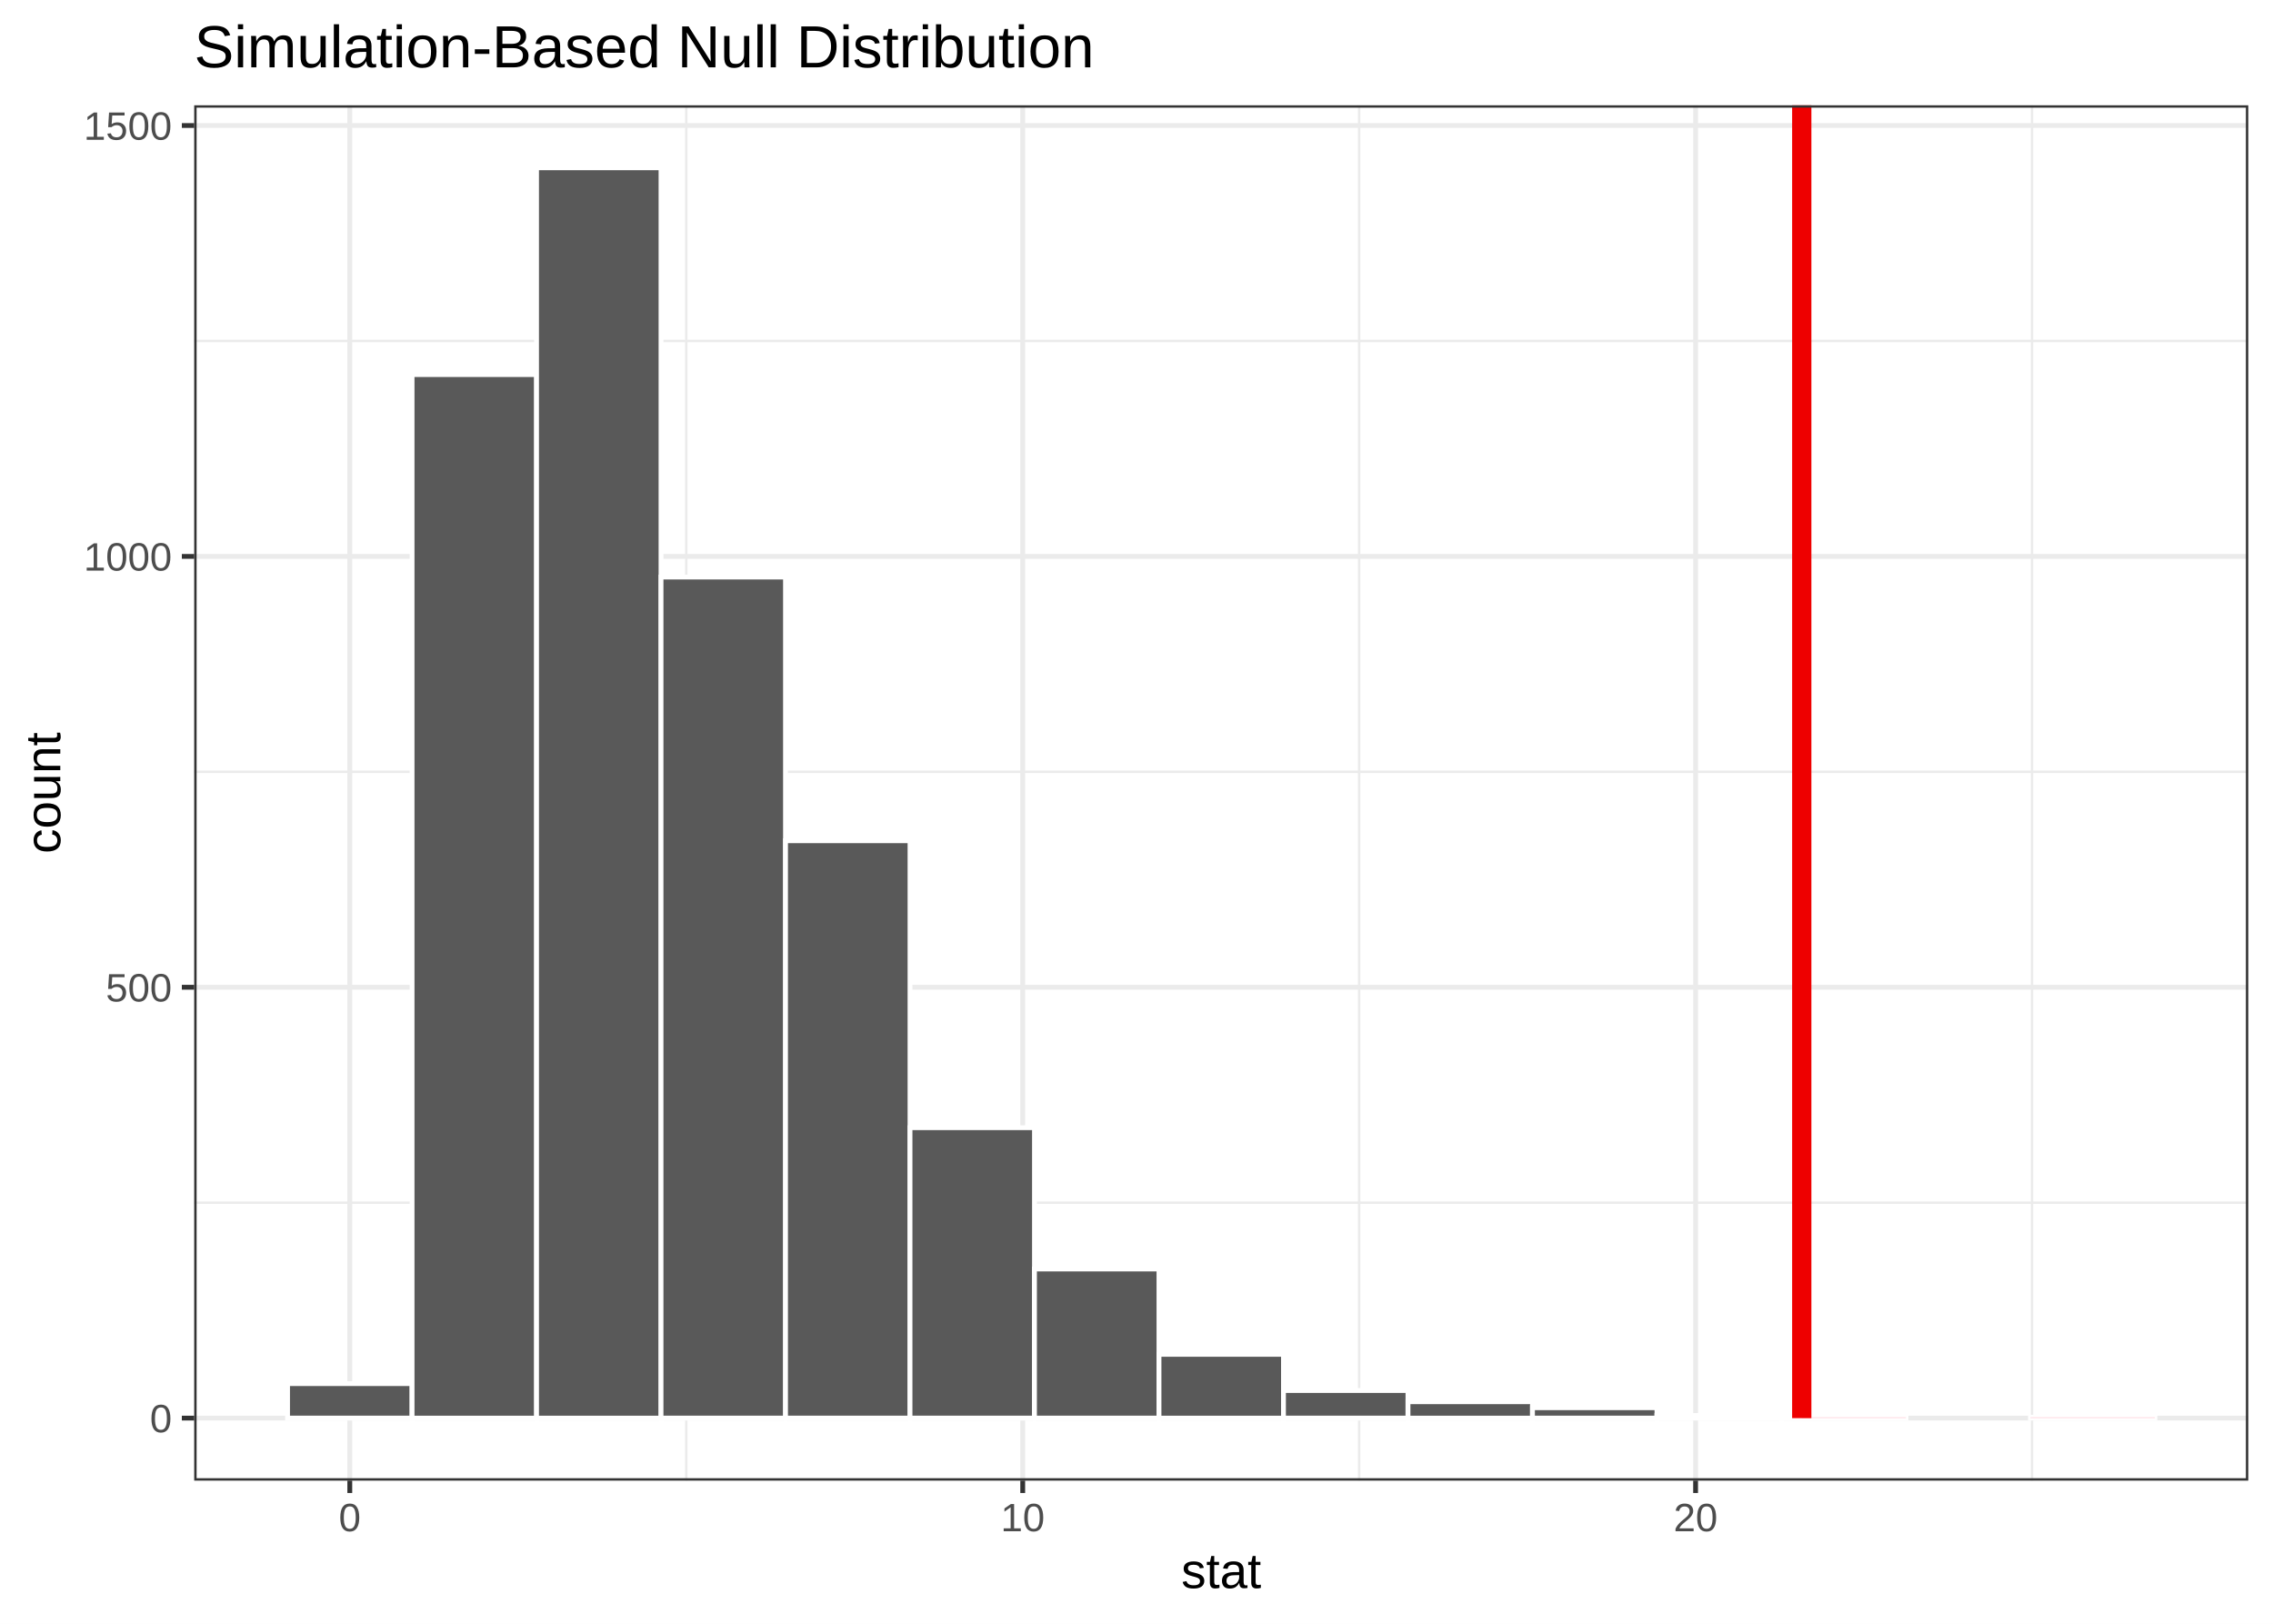
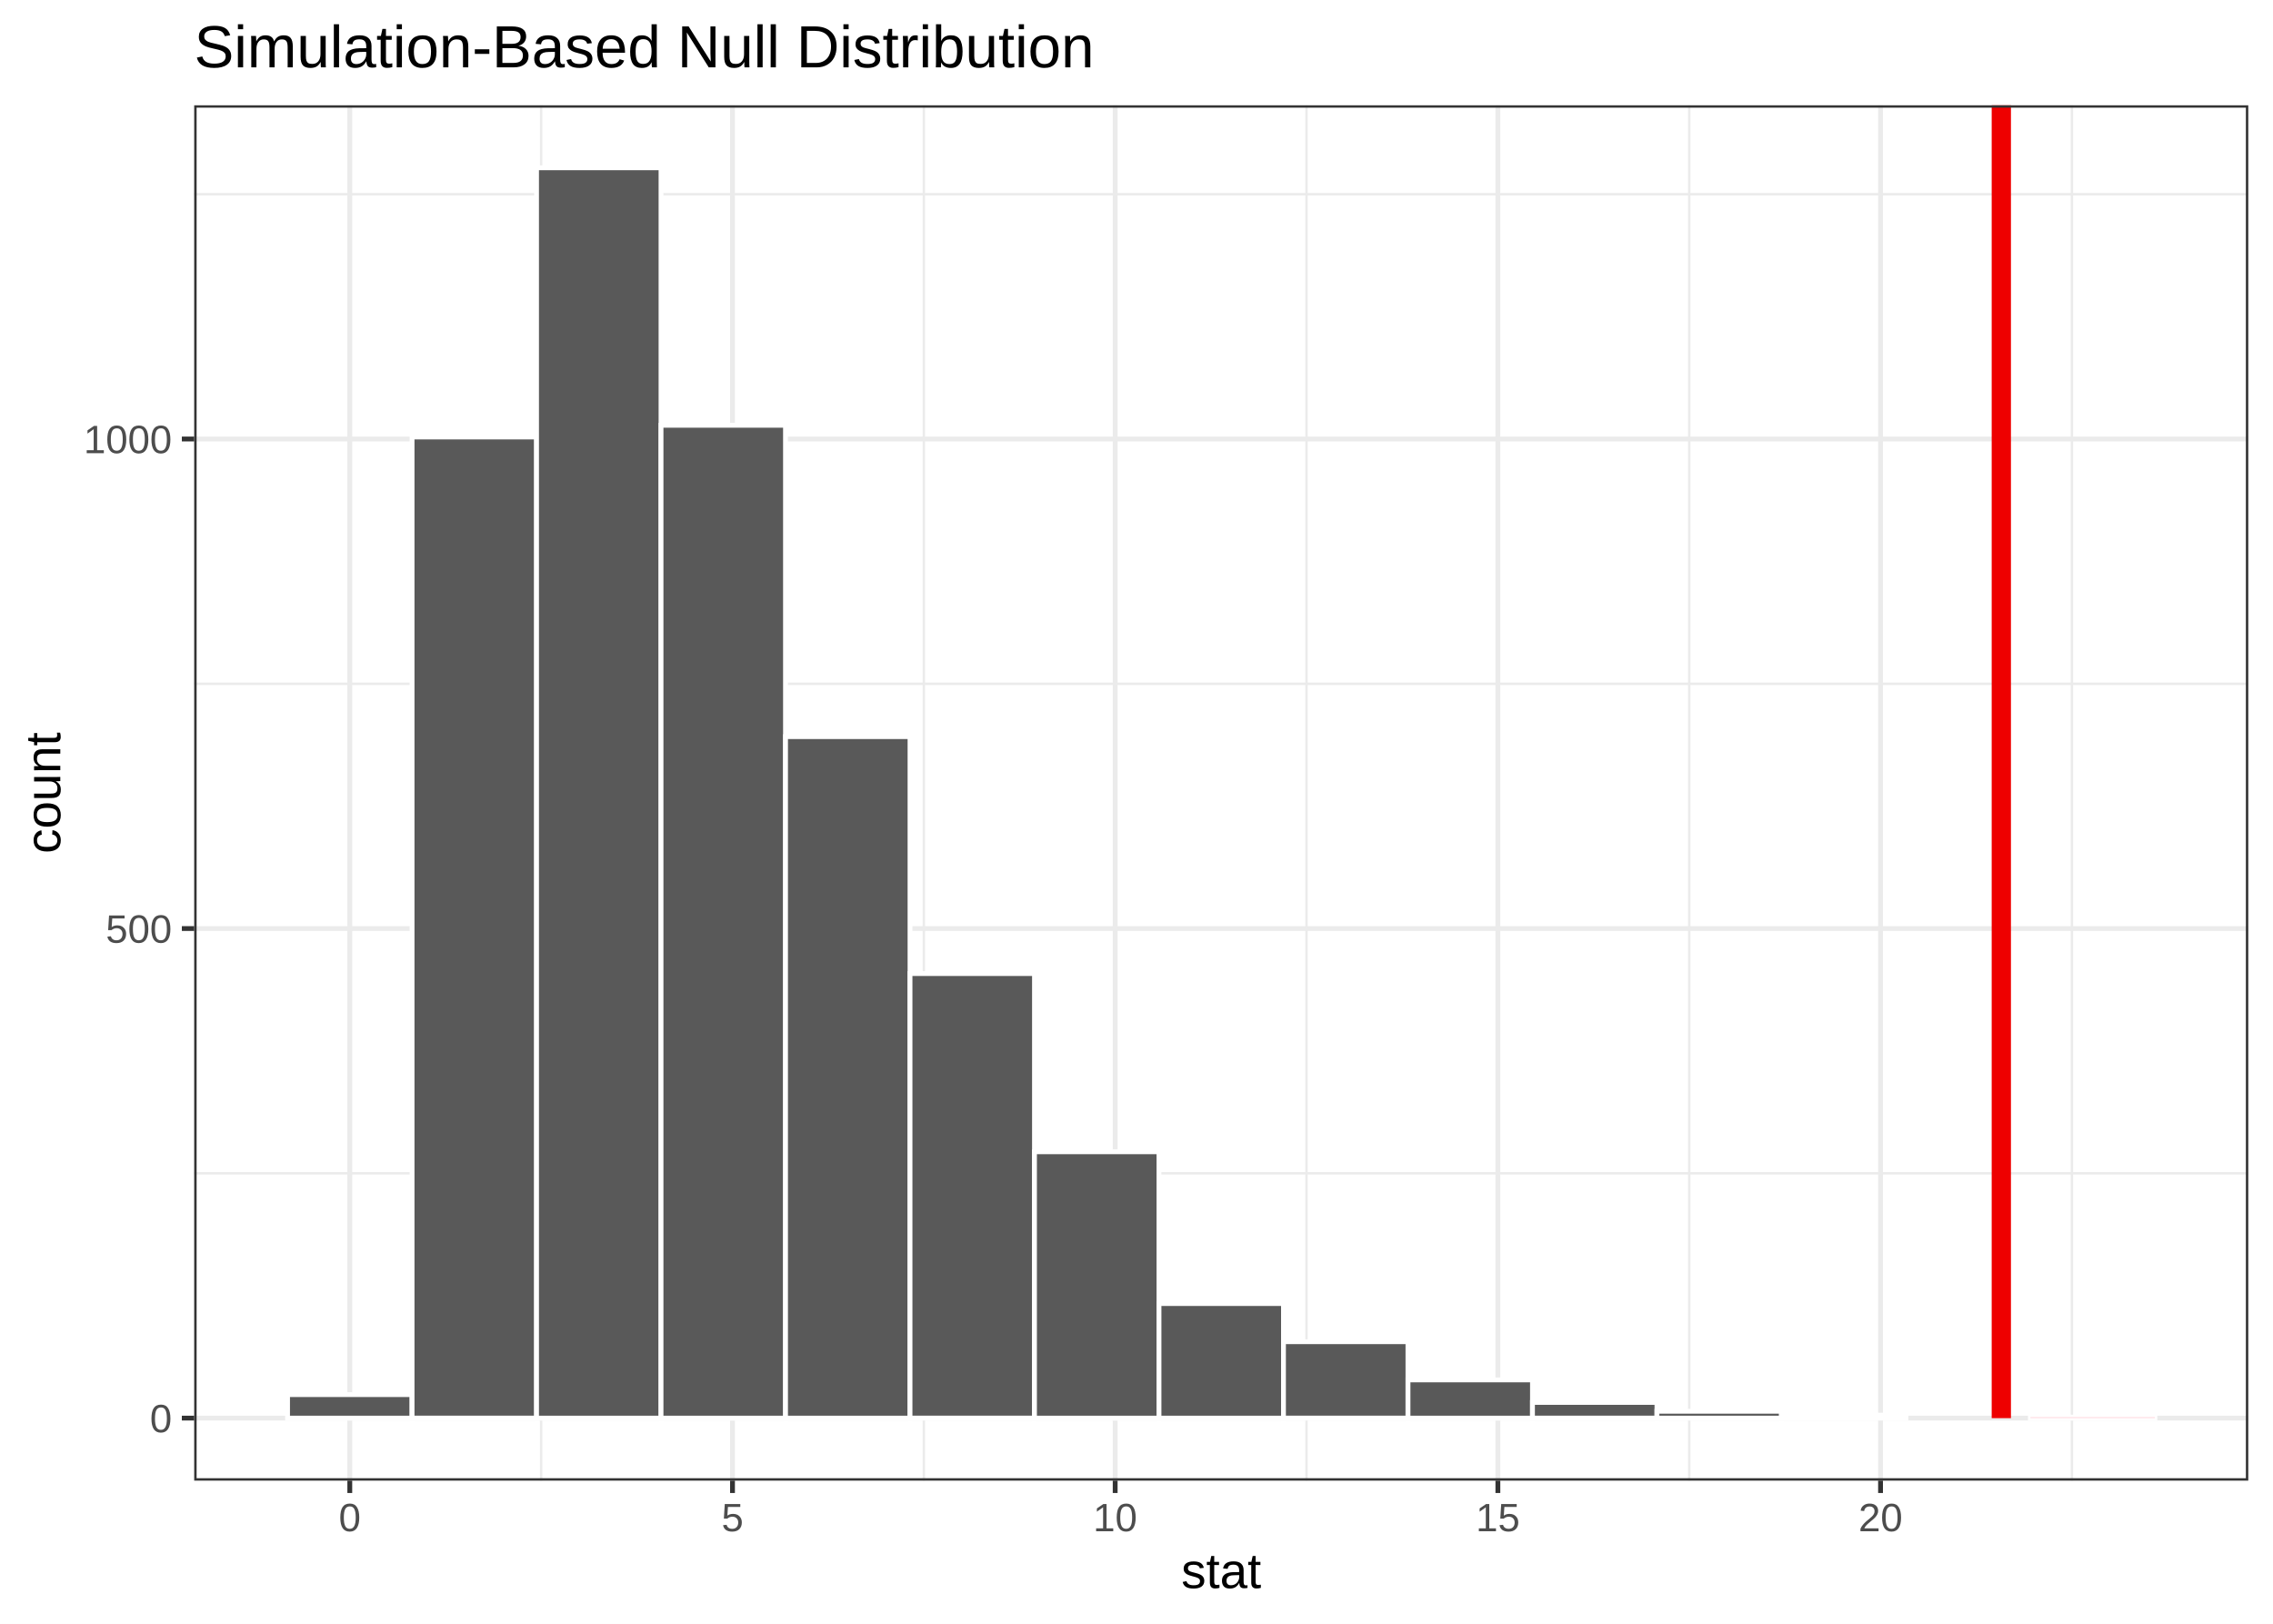
<svg xmlns="http://www.w3.org/2000/svg" class="svglite" width="504.00pt" height="360.00pt" viewBox="0 0 504.00 360.00">
  <defs>
    <style type="text/css">
    .svglite line, .svglite polyline, .svglite polygon, .svglite path, .svglite rect, .svglite circle {
      fill: none;
      stroke: #000000;
      stroke-linecap: round;
      stroke-linejoin: round;
      stroke-miterlimit: 10.00;
    }
    .svglite text {
      white-space: pre;
    }
  </style>
  </defs>
  <rect width="100%" height="100%" style="stroke: none; fill: none;" />
  <defs>
    <clipPath id="cpMC4wMHw1MDQuMDB8MC4wMHwzNjAuMDA=">
      <rect x="0.00" y="0.00" width="504.00" height="360.00" />
    </clipPath>
  </defs>
  <g clip-path="url(#cpMC4wMHw1MDQuMDB8MC4wMHwzNjAuMDA=)">
    <rect x="0.00" y="0.00" width="504.00" height="360.00" style="stroke-width: 1.07; stroke: #FFFFFF; fill: #FFFFFF;" />
  </g>
  <defs>
    <clipPath id="cpNDMuMDZ8NDk4LjUyfDIzLjM0fDMyOC4yNw==">
      <rect x="43.06" y="23.34" width="455.46" height="304.93" />
    </clipPath>
  </defs>
  <g clip-path="url(#cpNDMuMDZ8NDk4LjUyfDIzLjM0fDMyOC4yNw==)">
    <rect x="43.06" y="23.34" width="455.46" height="304.93" style="stroke-width: 1.07; stroke: none; fill: #FFFFFF;" />
-     <polyline points="43.06,266.64 498.52,266.64 " style="stroke-width: 0.53; stroke: #EBEBEB; stroke-linecap: butt;" />
-     <polyline points="43.06,171.12 498.52,171.12 " style="stroke-width: 0.53; stroke: #EBEBEB; stroke-linecap: butt;" />
-     <polyline points="43.06,75.60 498.52,75.60 " style="stroke-width: 0.53; stroke: #EBEBEB; stroke-linecap: butt;" />
-     <polyline points="152.17,328.27 152.17,23.34 " style="stroke-width: 0.53; stroke: #EBEBEB; stroke-linecap: butt;" />
-     <polyline points="301.37,328.27 301.37,23.34 " style="stroke-width: 0.53; stroke: #EBEBEB; stroke-linecap: butt;" />
-     <polyline points="450.57,328.27 450.57,23.34 " style="stroke-width: 0.53; stroke: #EBEBEB; stroke-linecap: butt;" />
+     <polyline points="43.06,260.14 498.52,260.14 " style="stroke-width: 0.53; stroke: #EBEBEB; stroke-linecap: butt;" />
+     <polyline points="43.06,151.60 498.52,151.60 " style="stroke-width: 0.53; stroke: #EBEBEB; stroke-linecap: butt;" />
+     <polyline points="43.06,43.06 498.52,43.06 " style="stroke-width: 0.53; stroke: #EBEBEB; stroke-linecap: butt;" />
+     <polyline points="119.99,328.27 119.99,23.34 " style="stroke-width: 0.53; stroke: #EBEBEB; stroke-linecap: butt;" />
+     <polyline points="204.85,328.27 204.85,23.34 " style="stroke-width: 0.53; stroke: #EBEBEB; stroke-linecap: butt;" />
+     <polyline points="289.70,328.27 289.70,23.34 " style="stroke-width: 0.53; stroke: #EBEBEB; stroke-linecap: butt;" />
+     <polyline points="374.56,328.27 374.56,23.34 " style="stroke-width: 0.53; stroke: #EBEBEB; stroke-linecap: butt;" />
+     <polyline points="459.41,328.27 459.41,23.34 " style="stroke-width: 0.53; stroke: #EBEBEB; stroke-linecap: butt;" />
    <polyline points="43.06,314.41 498.52,314.41 " style="stroke-width: 1.07; stroke: #EBEBEB; stroke-linecap: butt;" />
-     <polyline points="43.06,218.88 498.52,218.88 " style="stroke-width: 1.07; stroke: #EBEBEB; stroke-linecap: butt;" />
-     <polyline points="43.06,123.36 498.52,123.36 " style="stroke-width: 1.07; stroke: #EBEBEB; stroke-linecap: butt;" />
-     <polyline points="43.06,27.83 498.52,27.83 " style="stroke-width: 1.07; stroke: #EBEBEB; stroke-linecap: butt;" />
+     <polyline points="43.06,205.87 498.52,205.87 " style="stroke-width: 1.07; stroke: #EBEBEB; stroke-linecap: butt;" />
+     <polyline points="43.06,97.33 498.52,97.33 " style="stroke-width: 1.07; stroke: #EBEBEB; stroke-linecap: butt;" />
    <polyline points="77.56,328.27 77.56,23.34 " style="stroke-width: 1.07; stroke: #EBEBEB; stroke-linecap: butt;" />
-     <polyline points="226.77,328.27 226.77,23.34 " style="stroke-width: 1.07; stroke: #EBEBEB; stroke-linecap: butt;" />
-     <polyline points="375.97,328.27 375.97,23.34 " style="stroke-width: 1.07; stroke: #EBEBEB; stroke-linecap: butt;" />
-     <rect x="63.76" y="306.76" width="27.60" height="7.64" style="stroke-width: 1.07; stroke: #FFFFFF; stroke-linecap: butt; stroke-linejoin: miter; fill: #595959;" />
-     <rect x="91.37" y="83.05" width="27.60" height="231.36" style="stroke-width: 1.07; stroke: #FFFFFF; stroke-linecap: butt; stroke-linejoin: miter; fill: #595959;" />
+     <polyline points="162.42,328.27 162.42,23.34 " style="stroke-width: 1.07; stroke: #EBEBEB; stroke-linecap: butt;" />
+     <polyline points="247.27,328.27 247.27,23.34 " style="stroke-width: 1.07; stroke: #EBEBEB; stroke-linecap: butt;" />
+     <polyline points="332.13,328.27 332.13,23.34 " style="stroke-width: 1.07; stroke: #EBEBEB; stroke-linecap: butt;" />
+     <polyline points="416.98,328.27 416.98,23.34 " style="stroke-width: 1.07; stroke: #EBEBEB; stroke-linecap: butt;" />
+     <rect x="63.76" y="309.20" width="27.60" height="5.21" style="stroke-width: 1.07; stroke: #FFFFFF; stroke-linecap: butt; stroke-linejoin: miter; fill: #595959;" />
+     <rect x="91.37" y="96.89" width="27.60" height="217.51" style="stroke-width: 1.07; stroke: #FFFFFF; stroke-linecap: butt; stroke-linejoin: miter; fill: #595959;" />
    <rect x="118.97" y="37.20" width="27.60" height="277.21" style="stroke-width: 1.07; stroke: #FFFFFF; stroke-linecap: butt; stroke-linejoin: miter; fill: #595959;" />
-     <rect x="146.57" y="127.94" width="27.60" height="186.46" style="stroke-width: 1.07; stroke: #FFFFFF; stroke-linecap: butt; stroke-linejoin: miter; fill: #595959;" />
-     <rect x="174.18" y="186.40" width="27.60" height="128.00" style="stroke-width: 1.07; stroke: #FFFFFF; stroke-linecap: butt; stroke-linejoin: miter; fill: #595959;" />
-     <rect x="201.78" y="250.02" width="27.60" height="64.38" style="stroke-width: 1.07; stroke: #FFFFFF; stroke-linecap: butt; stroke-linejoin: miter; fill: #595959;" />
-     <rect x="229.38" y="281.35" width="27.60" height="33.05" style="stroke-width: 1.07; stroke: #FFFFFF; stroke-linecap: butt; stroke-linejoin: miter; fill: #595959;" />
-     <rect x="256.99" y="300.27" width="27.60" height="14.14" style="stroke-width: 1.07; stroke: #FFFFFF; stroke-linecap: butt; stroke-linejoin: miter; fill: #595959;" />
-     <rect x="284.59" y="308.29" width="27.60" height="6.11" style="stroke-width: 1.07; stroke: #FFFFFF; stroke-linecap: butt; stroke-linejoin: miter; fill: #595959;" />
-     <rect x="312.20" y="310.78" width="27.60" height="3.63" style="stroke-width: 1.07; stroke: #FFFFFF; stroke-linecap: butt; stroke-linejoin: miter; fill: #595959;" />
-     <rect x="339.80" y="312.11" width="27.60" height="2.29" style="stroke-width: 1.07; stroke: #FFFFFF; stroke-linecap: butt; stroke-linejoin: miter; fill: #595959;" />
-     <rect x="367.40" y="313.83" width="27.60" height="0.57" style="stroke-width: 1.07; stroke: #FFFFFF; stroke-linecap: butt; stroke-linejoin: miter; fill: #595959;" />
-     <rect x="395.01" y="314.21" width="27.60" height="0.19" style="stroke-width: 1.07; stroke: #FFFFFF; stroke-linecap: butt; stroke-linejoin: miter; fill: #595959;" />
+     <rect x="146.57" y="94.29" width="27.60" height="220.12" style="stroke-width: 1.07; stroke: #FFFFFF; stroke-linecap: butt; stroke-linejoin: miter; fill: #595959;" />
+     <rect x="174.18" y="163.32" width="27.60" height="151.09" style="stroke-width: 1.07; stroke: #FFFFFF; stroke-linecap: butt; stroke-linejoin: miter; fill: #595959;" />
+     <rect x="201.78" y="215.85" width="27.60" height="98.55" style="stroke-width: 1.07; stroke: #FFFFFF; stroke-linecap: butt; stroke-linejoin: miter; fill: #595959;" />
+     <rect x="229.38" y="255.36" width="27.60" height="59.05" style="stroke-width: 1.07; stroke: #FFFFFF; stroke-linecap: butt; stroke-linejoin: miter; fill: #595959;" />
+     <rect x="256.99" y="289.01" width="27.60" height="25.40" style="stroke-width: 1.07; stroke: #FFFFFF; stroke-linecap: butt; stroke-linejoin: miter; fill: #595959;" />
+     <rect x="284.59" y="297.47" width="27.60" height="16.93" style="stroke-width: 1.07; stroke: #FFFFFF; stroke-linecap: butt; stroke-linejoin: miter; fill: #595959;" />
+     <rect x="312.20" y="305.94" width="27.60" height="8.47" style="stroke-width: 1.07; stroke: #FFFFFF; stroke-linecap: butt; stroke-linejoin: miter; fill: #595959;" />
+     <rect x="339.80" y="310.93" width="27.60" height="3.47" style="stroke-width: 1.07; stroke: #FFFFFF; stroke-linecap: butt; stroke-linejoin: miter; fill: #595959;" />
+     <rect x="367.40" y="312.89" width="27.60" height="1.52" style="stroke-width: 1.07; stroke: #FFFFFF; stroke-linecap: butt; stroke-linejoin: miter; fill: #595959;" />
+     <rect x="395.01" y="313.75" width="27.60" height="0.65" style="stroke-width: 1.07; stroke: #FFFFFF; stroke-linecap: butt; stroke-linejoin: miter; fill: #595959;" />
    <rect x="422.61" y="314.41" width="27.60" height="0.00" style="stroke-width: 1.07; stroke: #FFFFFF; stroke-linecap: butt; stroke-linejoin: miter; fill: #595959;" />
-     <rect x="450.21" y="314.21" width="27.60" height="0.19" style="stroke-width: 1.07; stroke: #FFFFFF; stroke-linecap: butt; stroke-linejoin: miter; fill: #595959;" />
-     <polygon points="399.51,314.21 399.51,314.21 422.61,314.21 422.61,314.21 422.61,314.28 422.61,314.34 422.61,314.41 422.61,314.41 422.61,314.41 422.61,314.41 422.61,314.41 450.21,314.41 450.21,314.41 450.21,314.41 450.21,314.41 450.21,314.41 450.21,314.34 450.21,314.28 450.21,314.21 450.21,314.21 477.82,314.21 477.82,314.21 477.82,314.41 477.82,314.41 477.82,314.41 450.21,314.41 450.21,314.41 450.21,314.41 450.21,314.41 450.21,314.41 450.21,314.41 450.21,314.41 450.21,314.41 450.21,314.41 422.61,314.41 422.61,314.41 422.61,314.41 422.61,314.41 422.61,314.41 422.61,314.41 422.61,314.41 422.61,314.41 422.61,314.41 399.51,314.41 399.51,314.41 399.51,314.41 " style="stroke-width: 0.00; stroke: none; stroke-linecap: butt; fill: #FFC0CB; fill-opacity: 0.60;" />
-     <polyline points="399.51,314.21 399.51,314.21 422.61,314.21 422.61,314.21 422.61,314.28 422.61,314.34 422.61,314.41 422.61,314.41 422.61,314.41 422.61,314.41 422.61,314.41 450.21,314.41 450.21,314.41 450.21,314.41 450.21,314.41 450.21,314.41 450.21,314.34 450.21,314.28 450.21,314.21 450.21,314.21 477.82,314.21 477.82,314.21 " style="stroke-width: 1.07; stroke: none; stroke-linecap: butt;" />
-     <line x1="399.51" y1="314.41" x2="399.51" y2="23.34" style="stroke-width: 4.27; stroke: #EE0000; stroke-linecap: butt;" />
+     <rect x="450.21" y="314.19" width="27.60" height="0.22" style="stroke-width: 1.07; stroke: #FFFFFF; stroke-linecap: butt; stroke-linejoin: miter; fill: #595959;" />
+     <polygon points="443.76,314.41 443.76,314.41 450.21,314.41 450.21,314.41 450.21,314.41 450.21,314.41 450.21,314.41 450.21,314.33 450.21,314.26 450.21,314.19 450.21,314.19 477.82,314.19 477.82,314.19 477.82,314.41 477.82,314.41 477.82,314.41 450.21,314.41 450.21,314.41 450.21,314.41 450.21,314.41 450.21,314.41 450.21,314.41 450.21,314.41 450.21,314.41 450.21,314.41 443.76,314.41 443.76,314.41 443.75,314.41 " style="stroke-width: 0.00; stroke: none; stroke-linecap: butt; fill: #FFC0CB; fill-opacity: 0.60;" />
+     <polyline points="443.76,314.41 443.76,314.41 450.21,314.41 450.21,314.41 450.21,314.41 450.21,314.41 450.21,314.41 450.21,314.33 450.21,314.26 450.21,314.19 450.21,314.19 477.82,314.19 477.82,314.19 " style="stroke-width: 1.07; stroke: none; stroke-linecap: butt;" />
+     <line x1="443.76" y1="314.41" x2="443.76" y2="23.34" style="stroke-width: 4.27; stroke: #EE0000; stroke-linecap: butt;" />
    <rect x="43.06" y="23.34" width="455.46" height="304.93" style="stroke-width: 1.07; stroke: #333333;" />
  </g>
  <g clip-path="url(#cpMC4wMHw1MDQuMDB8MC4wMHwzNjAuMDA=)">
    <text x="38.13" y="317.56" text-anchor="end" style="font-size: 8.80px;fill: #4D4D4D; font-family: &quot;Arial&quot;;" textLength="4.90px" lengthAdjust="spacingAndGlyphs">0</text>
-     <text x="38.13" y="222.04" text-anchor="end" style="font-size: 8.80px;fill: #4D4D4D; font-family: &quot;Arial&quot;;" textLength="14.69px" lengthAdjust="spacingAndGlyphs">500</text>
-     <text x="38.13" y="126.51" text-anchor="end" style="font-size: 8.80px;fill: #4D4D4D; font-family: &quot;Arial&quot;;" textLength="19.58px" lengthAdjust="spacingAndGlyphs">1000</text>
-     <text x="38.13" y="30.99" text-anchor="end" style="font-size: 8.80px;fill: #4D4D4D; font-family: &quot;Arial&quot;;" textLength="19.58px" lengthAdjust="spacingAndGlyphs">1500</text>
+     <text x="38.13" y="209.02" text-anchor="end" style="font-size: 8.80px;fill: #4D4D4D; font-family: &quot;Arial&quot;;" textLength="14.69px" lengthAdjust="spacingAndGlyphs">500</text>
+     <text x="38.13" y="100.48" text-anchor="end" style="font-size: 8.80px;fill: #4D4D4D; font-family: &quot;Arial&quot;;" textLength="19.58px" lengthAdjust="spacingAndGlyphs">1000</text>
    <polyline points="40.32,314.41 43.06,314.41 " style="stroke-width: 1.07; stroke: #333333; stroke-linecap: butt;" />
-     <polyline points="40.32,218.88 43.06,218.88 " style="stroke-width: 1.07; stroke: #333333; stroke-linecap: butt;" />
-     <polyline points="40.32,123.36 43.06,123.36 " style="stroke-width: 1.07; stroke: #333333; stroke-linecap: butt;" />
-     <polyline points="40.32,27.83 43.06,27.83 " style="stroke-width: 1.07; stroke: #333333; stroke-linecap: butt;" />
+     <polyline points="40.32,205.87 43.06,205.87 " style="stroke-width: 1.07; stroke: #333333; stroke-linecap: butt;" />
+     <polyline points="40.32,97.33 43.06,97.33 " style="stroke-width: 1.07; stroke: #333333; stroke-linecap: butt;" />
    <polyline points="77.56,331.01 77.56,328.27 " style="stroke-width: 1.07; stroke: #333333; stroke-linecap: butt;" />
-     <polyline points="226.77,331.01 226.77,328.27 " style="stroke-width: 1.07; stroke: #333333; stroke-linecap: butt;" />
-     <polyline points="375.97,331.01 375.97,328.27 " style="stroke-width: 1.07; stroke: #333333; stroke-linecap: butt;" />
+     <polyline points="162.42,331.01 162.42,328.27 " style="stroke-width: 1.07; stroke: #333333; stroke-linecap: butt;" />
+     <polyline points="247.27,331.01 247.27,328.27 " style="stroke-width: 1.07; stroke: #333333; stroke-linecap: butt;" />
+     <polyline points="332.13,331.01 332.13,328.27 " style="stroke-width: 1.07; stroke: #333333; stroke-linecap: butt;" />
+     <polyline points="416.98,331.01 416.98,328.27 " style="stroke-width: 1.07; stroke: #333333; stroke-linecap: butt;" />
    <text x="77.56" y="339.50" text-anchor="middle" style="font-size: 8.80px;fill: #4D4D4D; font-family: &quot;Arial&quot;;" textLength="4.90px" lengthAdjust="spacingAndGlyphs">0</text>
-     <text x="226.77" y="339.50" text-anchor="middle" style="font-size: 8.80px;fill: #4D4D4D; font-family: &quot;Arial&quot;;" textLength="9.79px" lengthAdjust="spacingAndGlyphs">10</text>
-     <text x="375.97" y="339.50" text-anchor="middle" style="font-size: 8.80px;fill: #4D4D4D; font-family: &quot;Arial&quot;;" textLength="9.79px" lengthAdjust="spacingAndGlyphs">20</text>
+     <text x="162.42" y="339.50" text-anchor="middle" style="font-size: 8.80px;fill: #4D4D4D; font-family: &quot;Arial&quot;;" textLength="4.90px" lengthAdjust="spacingAndGlyphs">5</text>
+     <text x="247.27" y="339.50" text-anchor="middle" style="font-size: 8.80px;fill: #4D4D4D; font-family: &quot;Arial&quot;;" textLength="9.79px" lengthAdjust="spacingAndGlyphs">10</text>
+     <text x="332.13" y="339.50" text-anchor="middle" style="font-size: 8.80px;fill: #4D4D4D; font-family: &quot;Arial&quot;;" textLength="9.79px" lengthAdjust="spacingAndGlyphs">15</text>
+     <text x="416.98" y="339.50" text-anchor="middle" style="font-size: 8.80px;fill: #4D4D4D; font-family: &quot;Arial&quot;;" textLength="9.79px" lengthAdjust="spacingAndGlyphs">20</text>
    <text x="270.79" y="352.09" text-anchor="middle" style="font-size: 11.00px; font-family: &quot;Arial&quot;;" textLength="17.73px" lengthAdjust="spacingAndGlyphs">stat</text>
    <text transform="translate(13.37,175.80) rotate(-90)" text-anchor="middle" style="font-size: 11.00px; font-family: &quot;Arial&quot;;" textLength="26.91px" lengthAdjust="spacingAndGlyphs">count</text>
    <text x="43.06" y="14.94" style="font-size: 13.20px; font-family: &quot;Arial&quot;;" textLength="199.42px" lengthAdjust="spacingAndGlyphs">Simulation-Based Null Distribution</text>
  </g>
</svg>
